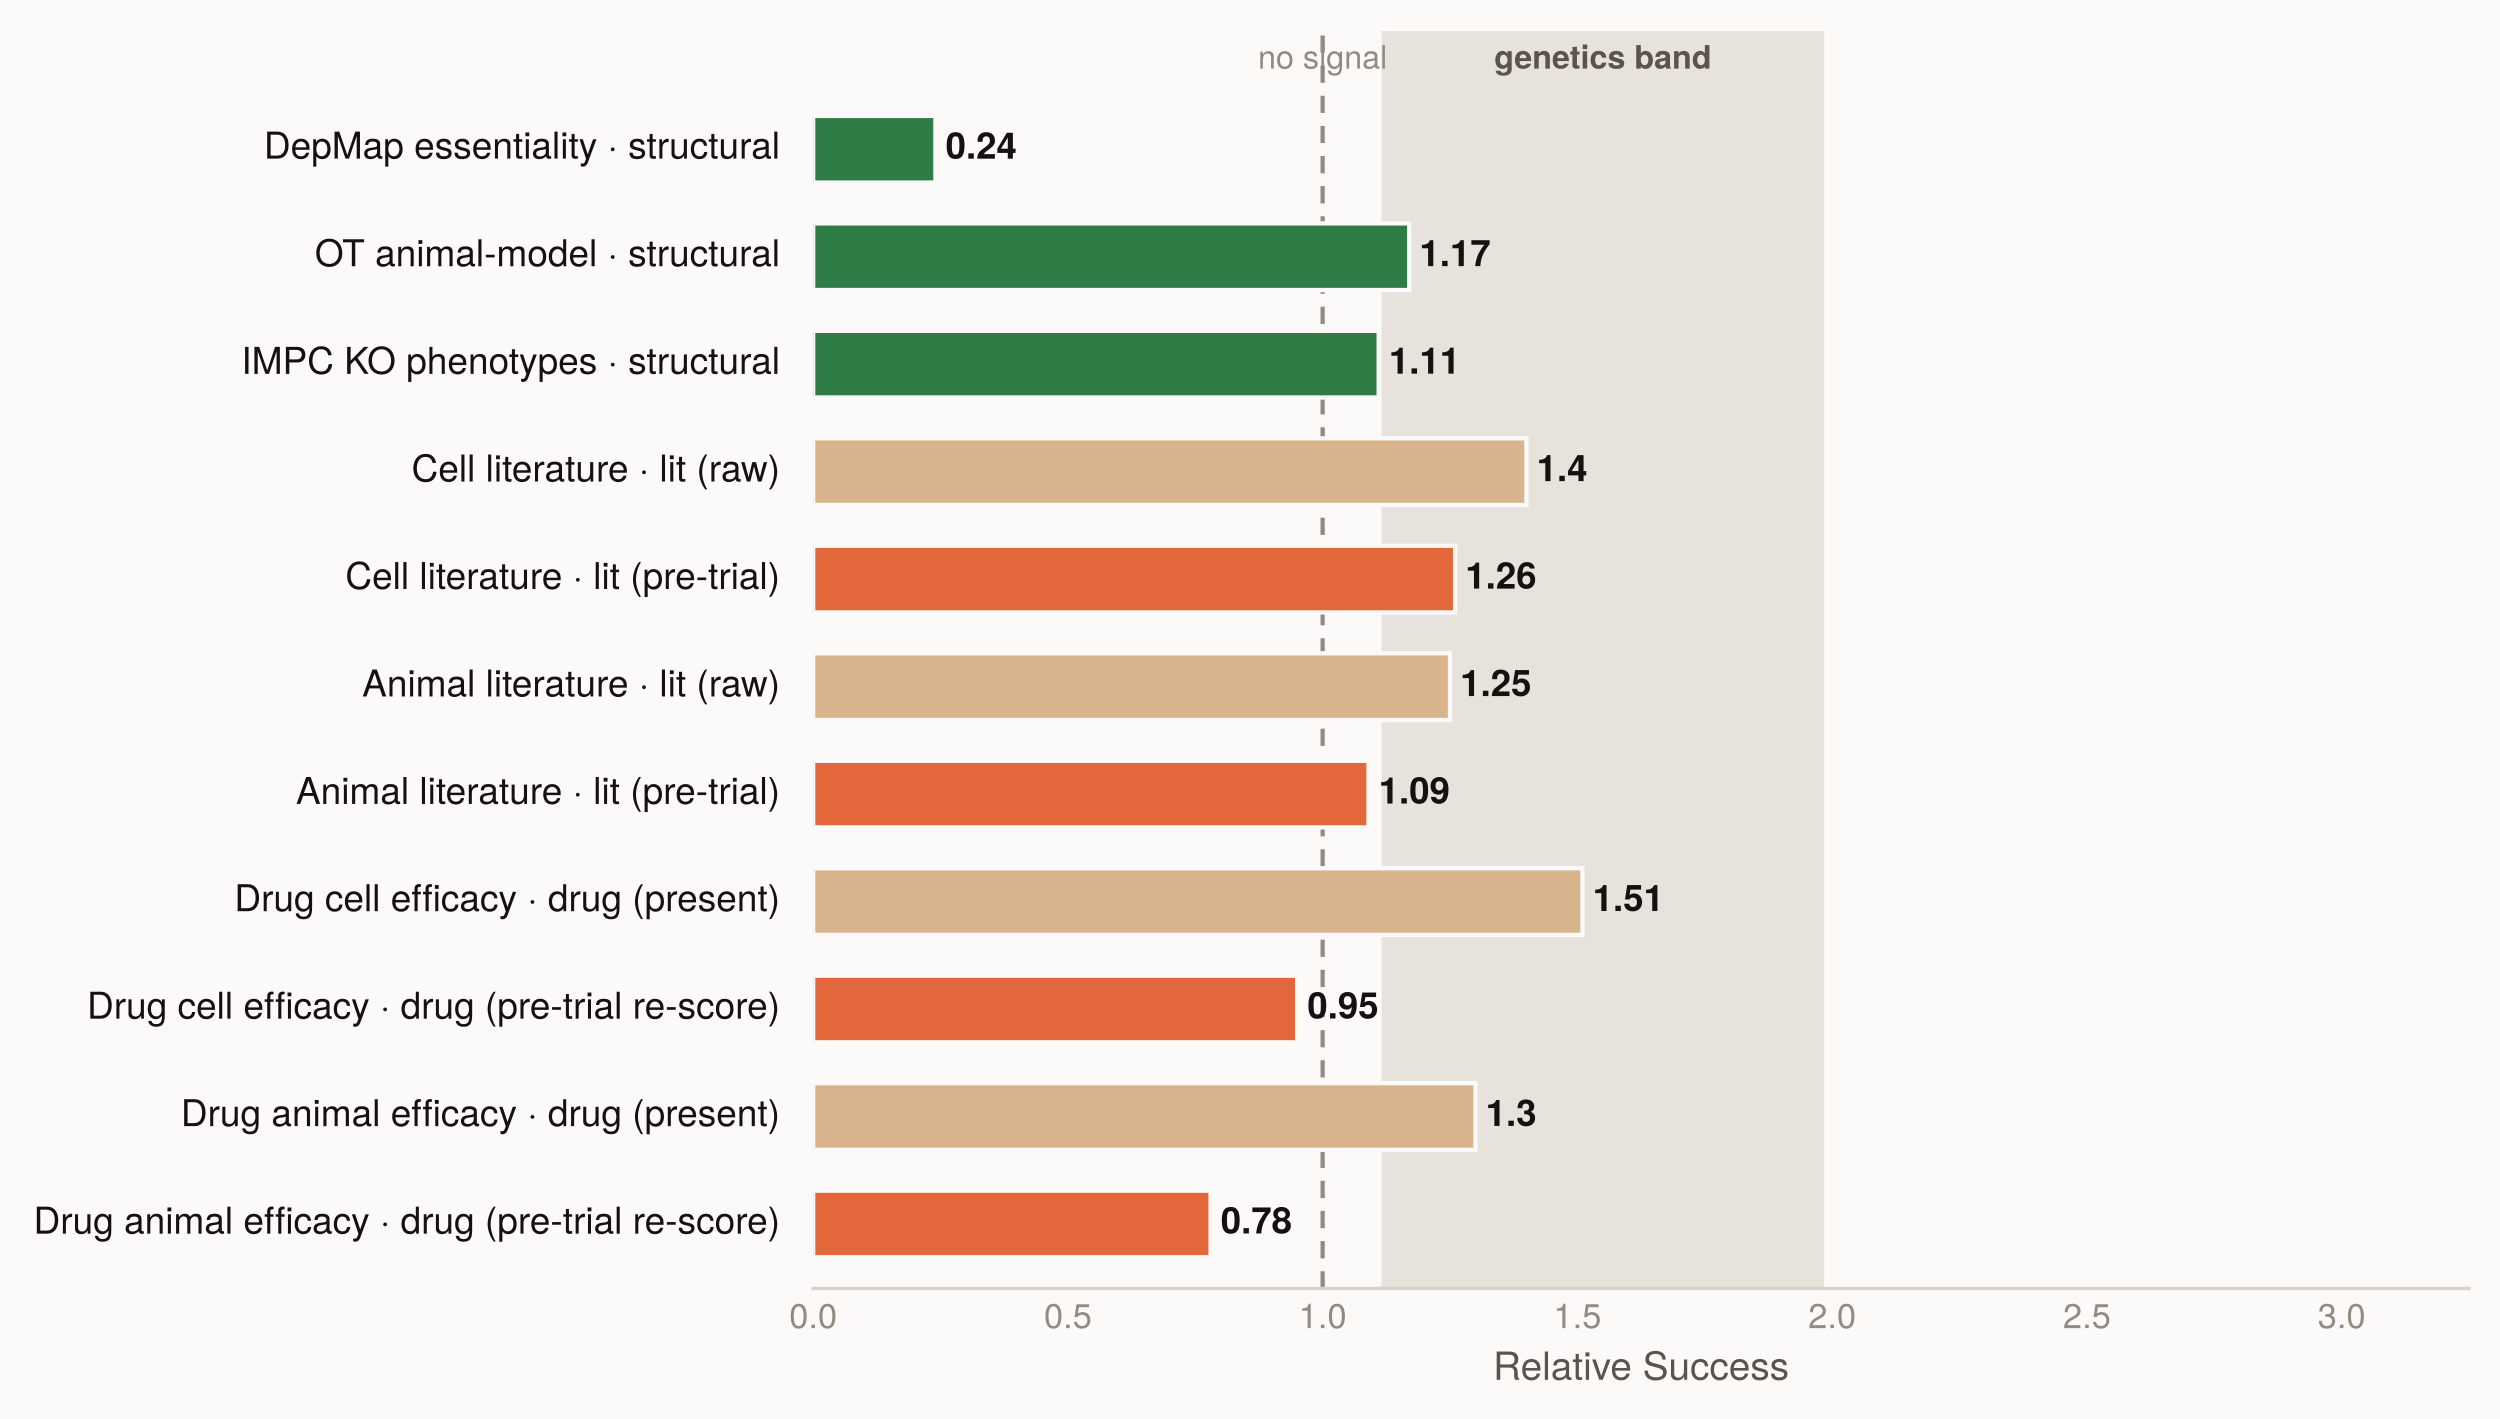
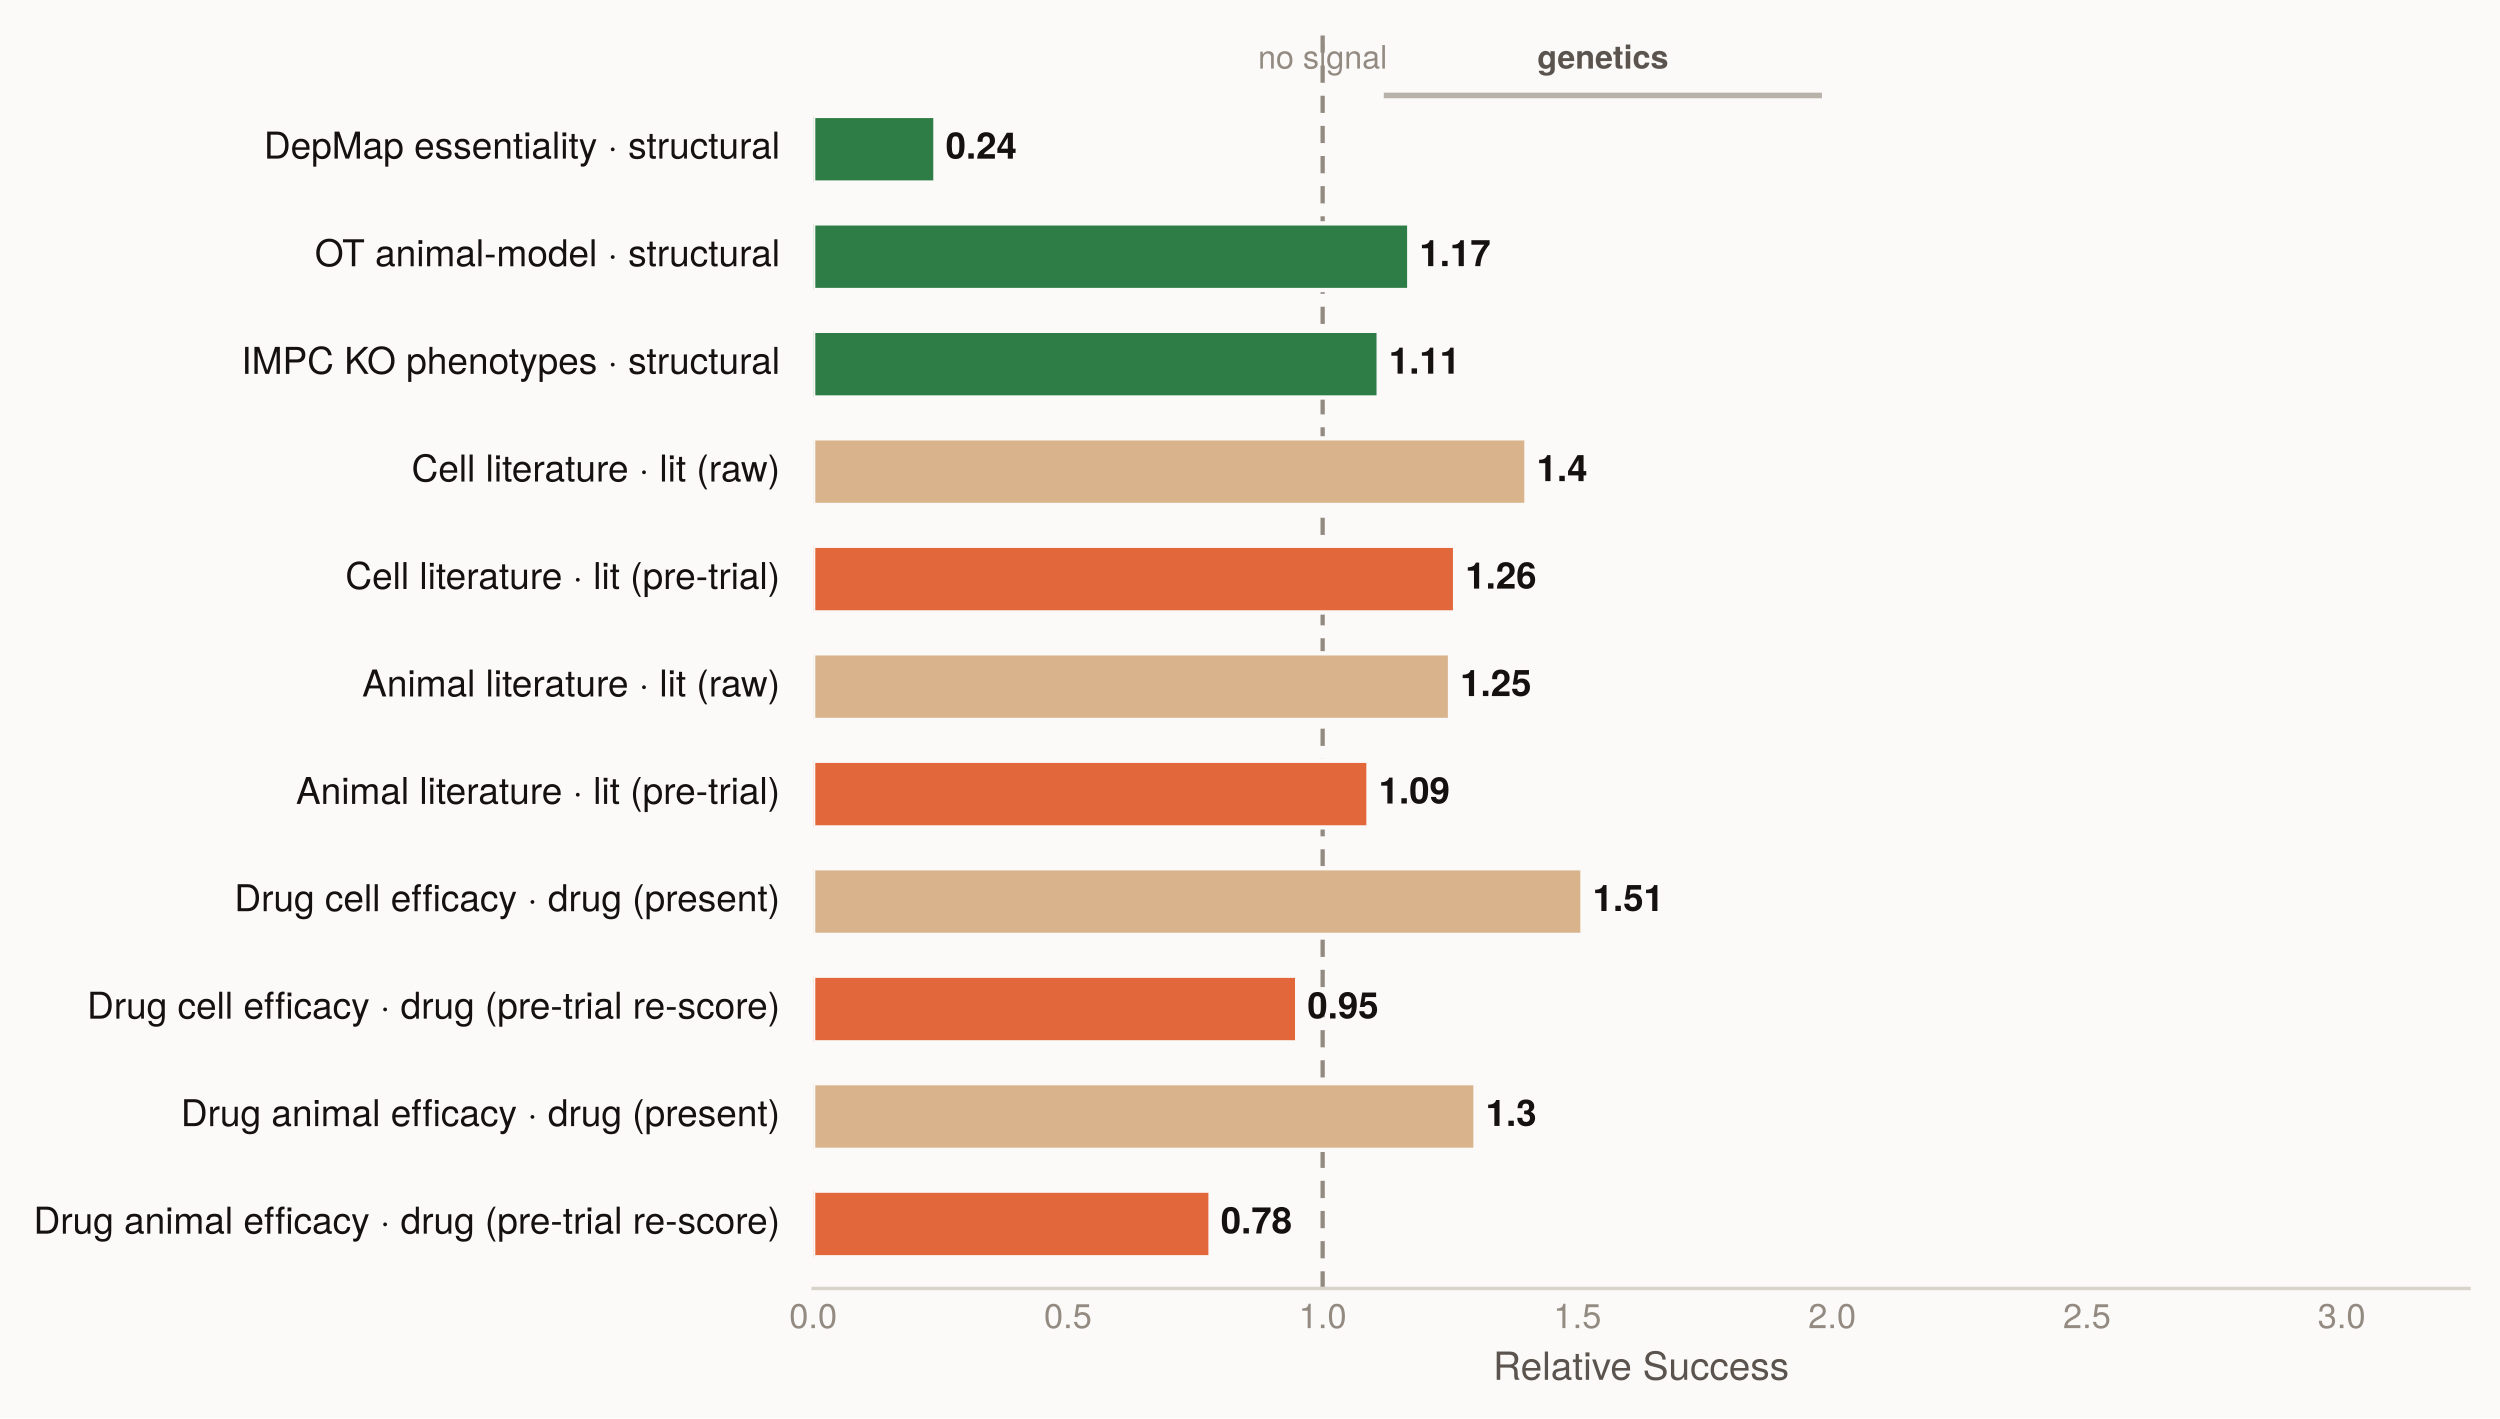
<svg xmlns="http://www.w3.org/2000/svg" width="580.597pt" height="329.421pt" viewBox="0 0 580.597 329.421" version="1.1">
  <defs>
    <style type="text/css">*{stroke-linejoin: round; stroke-linecap: butt}</style>
  </defs>
  <g id="figure_1">
    <g id="patch_1">
      <path d="M -0 329.421  L 580.597 329.421  L 580.597 0  L -0 0  z " style="fill: #fbfaf8" />
    </g>
    <g id="axes_1">
      <g id="patch_2">
        <path d="M 188.845 299.232  L 573.397 299.232  L 573.397 7.2  L 188.845 7.2  z " style="fill: #fbfaf8" />
      </g>
-       <g id="patch_3">
-         <path d="M 321.367 299.232  L 423.126 299.232  L 423.126 7.2  L 321.367 7.2  z " clip-path="url(#p80640983eb)" style="fill: #e7e2db; stroke: #e7e2db; stroke-linejoin: miter" />
+       <g id="line2d_1">
+         <path d="M 307.169 299.232  L 307.169 7.2  " clip-path="url(#pe4ead07d12)" style="fill: none; stroke-dasharray: 4,3; stroke-dashoffset: 0; stroke: #938b82" />
      </g>
-       <g id="line2d_1">
-         <path d="M 307.169 299.232  L 307.169 7.2  " clip-path="url(#p80640983eb)" style="fill: none; stroke-dasharray: 4,3; stroke-dashoffset: 0; stroke: #938b82" />
+       <g id="line2d_2">
+         <path d="M 321.367 22.176  L 423.126 22.176  " clip-path="url(#pe4ead07d12)" style="fill: none; stroke: #b9b2a8; stroke-width: 1.3" />
      </g>
      <g id="matplotlib.axis_1">
        <g id="xtick_1">
-           <g id="line2d_2" />
+           <g id="line2d_3" />
          <g id="text_1">
            <text style="font-size: 8px; font-family: 'Helvetica Neue'; text-anchor: middle; fill: #938b82" x="188.845" y="308.445" transform="rotate(-0 188.8449 308.4445)">0.0</text>
          </g>
        </g>
        <g id="xtick_2">
-           <g id="line2d_3" />
+           <g id="line2d_4" />
          <g id="text_2">
            <text style="font-size: 8px; font-family: 'Helvetica Neue'; text-anchor: middle; fill: #938b82" x="248.007" y="308.445" transform="rotate(-0 248.0067 308.4445)">0.5</text>
          </g>
        </g>
        <g id="xtick_3">
-           <g id="line2d_4" />
+           <g id="line2d_5" />
          <g id="text_3">
            <text style="font-size: 8px; font-family: 'Helvetica Neue'; text-anchor: middle; fill: #938b82" x="307.169" y="308.445" transform="rotate(-0 307.1685 308.4445)">1.0</text>
          </g>
        </g>
        <g id="xtick_4">
-           <g id="line2d_5" />
+           <g id="line2d_6" />
          <g id="text_4">
            <text style="font-size: 8px; font-family: 'Helvetica Neue'; text-anchor: middle; fill: #938b82" x="366.33" y="308.445" transform="rotate(-0 366.3304 308.4445)">1.5</text>
          </g>
        </g>
        <g id="xtick_5">
-           <g id="line2d_6" />
+           <g id="line2d_7" />
          <g id="text_5">
            <text style="font-size: 8px; font-family: 'Helvetica Neue'; text-anchor: middle; fill: #938b82" x="425.492" y="308.445" transform="rotate(-0 425.4922 308.4445)">2.0</text>
          </g>
        </g>
        <g id="xtick_6">
-           <g id="line2d_7" />
+           <g id="line2d_8" />
          <g id="text_6">
            <text style="font-size: 8px; font-family: 'Helvetica Neue'; text-anchor: middle; fill: #938b82" x="484.654" y="308.445" transform="rotate(-0 484.6541 308.4445)">2.5</text>
          </g>
        </g>
        <g id="xtick_7">
-           <g id="line2d_8" />
+           <g id="line2d_9" />
          <g id="text_7">
            <text style="font-size: 8px; font-family: 'Helvetica Neue'; text-anchor: middle; fill: #938b82" x="543.816" y="308.445" transform="rotate(-0 543.8159 308.4445)">3.0</text>
          </g>
        </g>
        <g id="text_8">
          <text style="font-size: 9px; font-family: 'Helvetica Neue'; text-anchor: middle; fill: #5b544e" x="381.121" y="320.447" transform="rotate(-0 381.1209 320.4473)">Relative Success</text>
        </g>
      </g>
      <g id="matplotlib.axis_2" />
+       <g id="patch_3">
+         <path d="M 188.845 42.394  L 217.243 42.394  L 217.243 26.918  L 188.845 26.918  z " clip-path="url(#pe4ead07d12)" style="fill: #2e7d47; stroke: #fbfaf8; stroke-linejoin: miter" />
+       </g>
      <g id="patch_4">
-         <path d="M 188.845 42.394  L 217.243 42.394  L 217.243 26.918  L 188.845 26.918  z " clip-path="url(#p80640983eb)" style="fill: #2e7d47; stroke: #fbfaf8; stroke-linejoin: miter" />
+         <path d="M 188.845 67.354  L 327.284 67.354  L 327.284 51.878  L 188.845 51.878  z " clip-path="url(#pe4ead07d12)" style="fill: #2e7d47; stroke: #fbfaf8; stroke-linejoin: miter" />
      </g>
      <g id="patch_5">
-         <path d="M 188.845 67.354  L 327.284 67.354  L 327.284 51.878  L 188.845 51.878  z " clip-path="url(#p80640983eb)" style="fill: #2e7d47; stroke: #fbfaf8; stroke-linejoin: miter" />
+         <path d="M 188.845 92.314  L 320.184 92.314  L 320.184 76.838  L 188.845 76.838  z " clip-path="url(#pe4ead07d12)" style="fill: #2e7d47; stroke: #fbfaf8; stroke-linejoin: miter" />
      </g>
      <g id="patch_6">
-         <path d="M 188.845 92.314  L 320.184 92.314  L 320.184 76.838  L 188.845 76.838  z " clip-path="url(#p80640983eb)" style="fill: #2e7d47; stroke: #fbfaf8; stroke-linejoin: miter" />
+         <path d="M 188.845 117.274  L 354.498 117.274  L 354.498 101.798  L 188.845 101.798  z " clip-path="url(#pe4ead07d12)" style="fill: #d9b38c; stroke: #fbfaf8; stroke-linejoin: miter" />
      </g>
      <g id="patch_7">
-         <path d="M 188.845 117.274  L 354.498 117.274  L 354.498 101.798  L 188.845 101.798  z " clip-path="url(#p80640983eb)" style="fill: #d9b38c; stroke: #fbfaf8; stroke-linejoin: miter" />
+         <path d="M 188.845 142.234  L 337.933 142.234  L 337.933 126.758  L 188.845 126.758  z " clip-path="url(#pe4ead07d12)" style="fill: #e2673a; stroke: #fbfaf8; stroke-linejoin: miter" />
      </g>
      <g id="patch_8">
-         <path d="M 188.845 142.234  L 337.933 142.234  L 337.933 126.758  L 188.845 126.758  z " clip-path="url(#p80640983eb)" style="fill: #e2673a; stroke: #fbfaf8; stroke-linejoin: miter" />
+         <path d="M 188.845 167.194  L 336.749 167.194  L 336.749 151.718  L 188.845 151.718  z " clip-path="url(#pe4ead07d12)" style="fill: #d9b38c; stroke: #fbfaf8; stroke-linejoin: miter" />
      </g>
      <g id="patch_9">
-         <path d="M 188.845 167.194  L 336.749 167.194  L 336.749 151.718  L 188.845 151.718  z " clip-path="url(#p80640983eb)" style="fill: #d9b38c; stroke: #fbfaf8; stroke-linejoin: miter" />
+         <path d="M 188.845 192.154  L 317.818 192.154  L 317.818 176.678  L 188.845 176.678  z " clip-path="url(#pe4ead07d12)" style="fill: #e2673a; stroke: #fbfaf8; stroke-linejoin: miter" />
      </g>
      <g id="patch_10">
-         <path d="M 188.845 192.154  L 317.818 192.154  L 317.818 176.678  L 188.845 176.678  z " clip-path="url(#p80640983eb)" style="fill: #e2673a; stroke: #fbfaf8; stroke-linejoin: miter" />
+         <path d="M 188.845 217.114  L 367.514 217.114  L 367.514 201.638  L 188.845 201.638  z " clip-path="url(#pe4ead07d12)" style="fill: #d9b38c; stroke: #fbfaf8; stroke-linejoin: miter" />
      </g>
      <g id="patch_11">
-         <path d="M 188.845 217.114  L 367.514 217.114  L 367.514 201.638  L 188.845 201.638  z " clip-path="url(#p80640983eb)" style="fill: #d9b38c; stroke: #fbfaf8; stroke-linejoin: miter" />
+         <path d="M 188.845 242.074  L 301.252 242.074  L 301.252 226.598  L 188.845 226.598  z " clip-path="url(#pe4ead07d12)" style="fill: #e2673a; stroke: #fbfaf8; stroke-linejoin: miter" />
      </g>
      <g id="patch_12">
-         <path d="M 188.845 242.074  L 301.252 242.074  L 301.252 226.598  L 188.845 226.598  z " clip-path="url(#p80640983eb)" style="fill: #e2673a; stroke: #fbfaf8; stroke-linejoin: miter" />
+         <path d="M 188.845 267.034  L 342.666 267.034  L 342.666 251.558  L 188.845 251.558  z " clip-path="url(#pe4ead07d12)" style="fill: #d9b38c; stroke: #fbfaf8; stroke-linejoin: miter" />
      </g>
      <g id="patch_13">
-         <path d="M 188.845 267.034  L 342.666 267.034  L 342.666 251.558  L 188.845 251.558  z " clip-path="url(#p80640983eb)" style="fill: #d9b38c; stroke: #fbfaf8; stroke-linejoin: miter" />
+         <path d="M 188.845 291.994  L 281.137 291.994  L 281.137 276.518  L 188.845 276.518  z " clip-path="url(#pe4ead07d12)" style="fill: #e2673a; stroke: #fbfaf8; stroke-linejoin: miter" />
      </g>
      <g id="patch_14">
-         <path d="M 188.845 291.994  L 281.137 291.994  L 281.137 276.518  L 188.845 276.518  z " clip-path="url(#p80640983eb)" style="fill: #e2673a; stroke: #fbfaf8; stroke-linejoin: miter" />
-       </g>
-       <g id="patch_15">
        <path d="M 188.845 299.232  L 573.397 299.232  " style="fill: none; stroke: #d8d3cb; stroke-width: 0.8; stroke-linejoin: miter; stroke-linecap: square" />
      </g>
      <g id="text_9">
        <text style="font-weight: 700; font-size: 8.5px; font-family: 'Helvetica Neue'; text-anchor: start; fill: #14110f" x="219.609" y="36.853" transform="rotate(-0 219.609 36.85338)">0.24</text>
      </g>
      <g id="text_10">
        <text style="font-size: 8.6px; font-family: 'Helvetica Neue'; text-anchor: end; fill: #14110f" x="181.154" y="36.836" transform="rotate(-0 181.1538 36.83623)">DepMap essentiality · structural</text>
      </g>
      <g id="text_11">
        <text style="font-weight: 700; font-size: 8.5px; font-family: 'Helvetica Neue'; text-anchor: start; fill: #14110f" x="329.65" y="61.813" transform="rotate(-0 329.65 61.81338)">1.17</text>
      </g>
      <g id="text_12">
        <text style="font-size: 8.6px; font-family: 'Helvetica Neue'; text-anchor: end; fill: #14110f" x="181.154" y="61.839" transform="rotate(-0 181.1538 61.83923)">OT animal-model · structural</text>
      </g>
      <g id="text_13">
        <text style="font-weight: 700; font-size: 8.5px; font-family: 'Helvetica Neue'; text-anchor: start; fill: #14110f" x="322.551" y="86.773" transform="rotate(-0 322.5506 86.77338)">1.11</text>
      </g>
      <g id="text_14">
        <text style="font-size: 8.6px; font-family: 'Helvetica Neue'; text-anchor: end; fill: #14110f" x="181.154" y="86.829" transform="rotate(-0 181.1538 86.8288)">IMPC KO phenotypes · structural</text>
      </g>
      <g id="text_15">
        <text style="font-weight: 700; font-size: 8.5px; font-family: 'Helvetica Neue'; text-anchor: start; fill: #14110f" x="356.864" y="111.733" transform="rotate(-0 356.8645 111.7334)">1.4</text>
      </g>
      <g id="text_16">
        <text style="font-size: 8.6px; font-family: 'Helvetica Neue'; text-anchor: end; fill: #14110f" x="181.154" y="111.832" transform="rotate(-0 181.1538 111.8318)">Cell literature · lit (raw)</text>
      </g>
      <g id="text_17">
        <text style="font-weight: 700; font-size: 8.5px; font-family: 'Helvetica Neue'; text-anchor: start; fill: #14110f" x="340.299" y="136.693" transform="rotate(-0 340.2992 136.6934)">1.26</text>
      </g>
      <g id="text_18">
        <text style="font-size: 8.6px; font-family: 'Helvetica Neue'; text-anchor: end; fill: #14110f" x="181.154" y="136.792" transform="rotate(-0 181.1538 136.7918)">Cell literature · lit (pre-trial)</text>
      </g>
      <g id="text_19">
        <text style="font-weight: 700; font-size: 8.5px; font-family: 'Helvetica Neue'; text-anchor: start; fill: #14110f" x="339.116" y="161.653" transform="rotate(-0 339.1159 161.6534)">1.25</text>
      </g>
      <g id="text_20">
        <text style="font-size: 8.6px; font-family: 'Helvetica Neue'; text-anchor: end; fill: #14110f" x="181.154" y="161.752" transform="rotate(-0 181.1538 161.7518)">Animal literature · lit (raw)</text>
      </g>
      <g id="text_21">
        <text style="font-weight: 700; font-size: 8.5px; font-family: 'Helvetica Neue'; text-anchor: start; fill: #14110f" x="320.184" y="186.613" transform="rotate(-0 320.1842 186.6134)">1.09</text>
      </g>
      <g id="text_22">
        <text style="font-size: 8.6px; font-family: 'Helvetica Neue'; text-anchor: end; fill: #14110f" x="181.154" y="186.712" transform="rotate(-0 181.1538 186.7118)">Animal literature · lit (pre-trial)</text>
      </g>
      <g id="text_23">
        <text style="font-weight: 700; font-size: 8.5px; font-family: 'Helvetica Neue'; text-anchor: start; fill: #14110f" x="369.88" y="211.573" transform="rotate(-0 369.8801 211.5734)">1.51</text>
      </g>
      <g id="text_24">
        <text style="font-size: 8.6px; font-family: 'Helvetica Neue'; text-anchor: end; fill: #14110f" x="181.154" y="211.62" transform="rotate(-0 181.1538 211.6201)">Drug cell efficacy · drug (present)</text>
      </g>
      <g id="text_25">
        <text style="font-weight: 700; font-size: 8.5px; font-family: 'Helvetica Neue'; text-anchor: start; fill: #14110f" x="303.619" y="236.533" transform="rotate(-0 303.6188 236.5334)">0.95</text>
      </g>
      <g id="text_26">
        <text style="font-size: 8.6px; font-family: 'Helvetica Neue'; text-anchor: end; fill: #14110f" x="181.154" y="236.58" transform="rotate(-0 181.1538 236.5801)">Drug cell efficacy · drug (pre-trial re-score)</text>
      </g>
      <g id="text_27">
        <text style="font-weight: 700; font-size: 8.5px; font-family: 'Helvetica Neue'; text-anchor: start; fill: #14110f" x="345.032" y="261.493" transform="rotate(-0 345.0321 261.4934)">1.3</text>
      </g>
      <g id="text_28">
        <text style="font-size: 8.6px; font-family: 'Helvetica Neue'; text-anchor: end; fill: #14110f" x="181.154" y="261.54" transform="rotate(-0 181.1538 261.5401)">Drug animal efficacy · drug (present)</text>
      </g>
      <g id="text_29">
        <text style="font-weight: 700; font-size: 8.5px; font-family: 'Helvetica Neue'; text-anchor: start; fill: #14110f" x="283.504" y="286.453" transform="rotate(-0 283.5038 286.4534)">0.78</text>
      </g>
      <g id="text_30">
        <text style="font-size: 8.6px; font-family: 'Helvetica Neue'; text-anchor: end; fill: #14110f" x="181.154" y="286.5" transform="rotate(-0 181.1538 286.5001)">Drug animal efficacy · drug (pre-trial re-score)</text>
      </g>
      <g id="text_31">
        <text style="font-size: 7.5px; font-family: 'Helvetica Neue'; text-anchor: middle; fill: #938b82" x="307.169" y="15.936" transform="rotate(-0 307.1685 15.936)">no signal</text>
      </g>
      <g id="text_32">
-         <text style="font-weight: 700; font-size: 7.5px; font-family: 'Helvetica Neue'; text-anchor: middle; fill: #5b544e" x="372.247" y="15.936" transform="rotate(-0 372.2466 15.936)">genetics band</text>
+         <text style="font-weight: 700; font-size: 7.5px; font-family: 'Helvetica Neue'; text-anchor: middle; fill: #5b544e" x="372.247" y="15.936" transform="rotate(-0 372.2466 15.936)">genetics</text>
      </g>
    </g>
  </g>
  <defs>
-     <clipPath id="p80640983eb">
+     <clipPath id="pe4ead07d12">
      <rect x="188.845" y="7.2" width="384.552" height="292.032" />
    </clipPath>
  </defs>
</svg>
